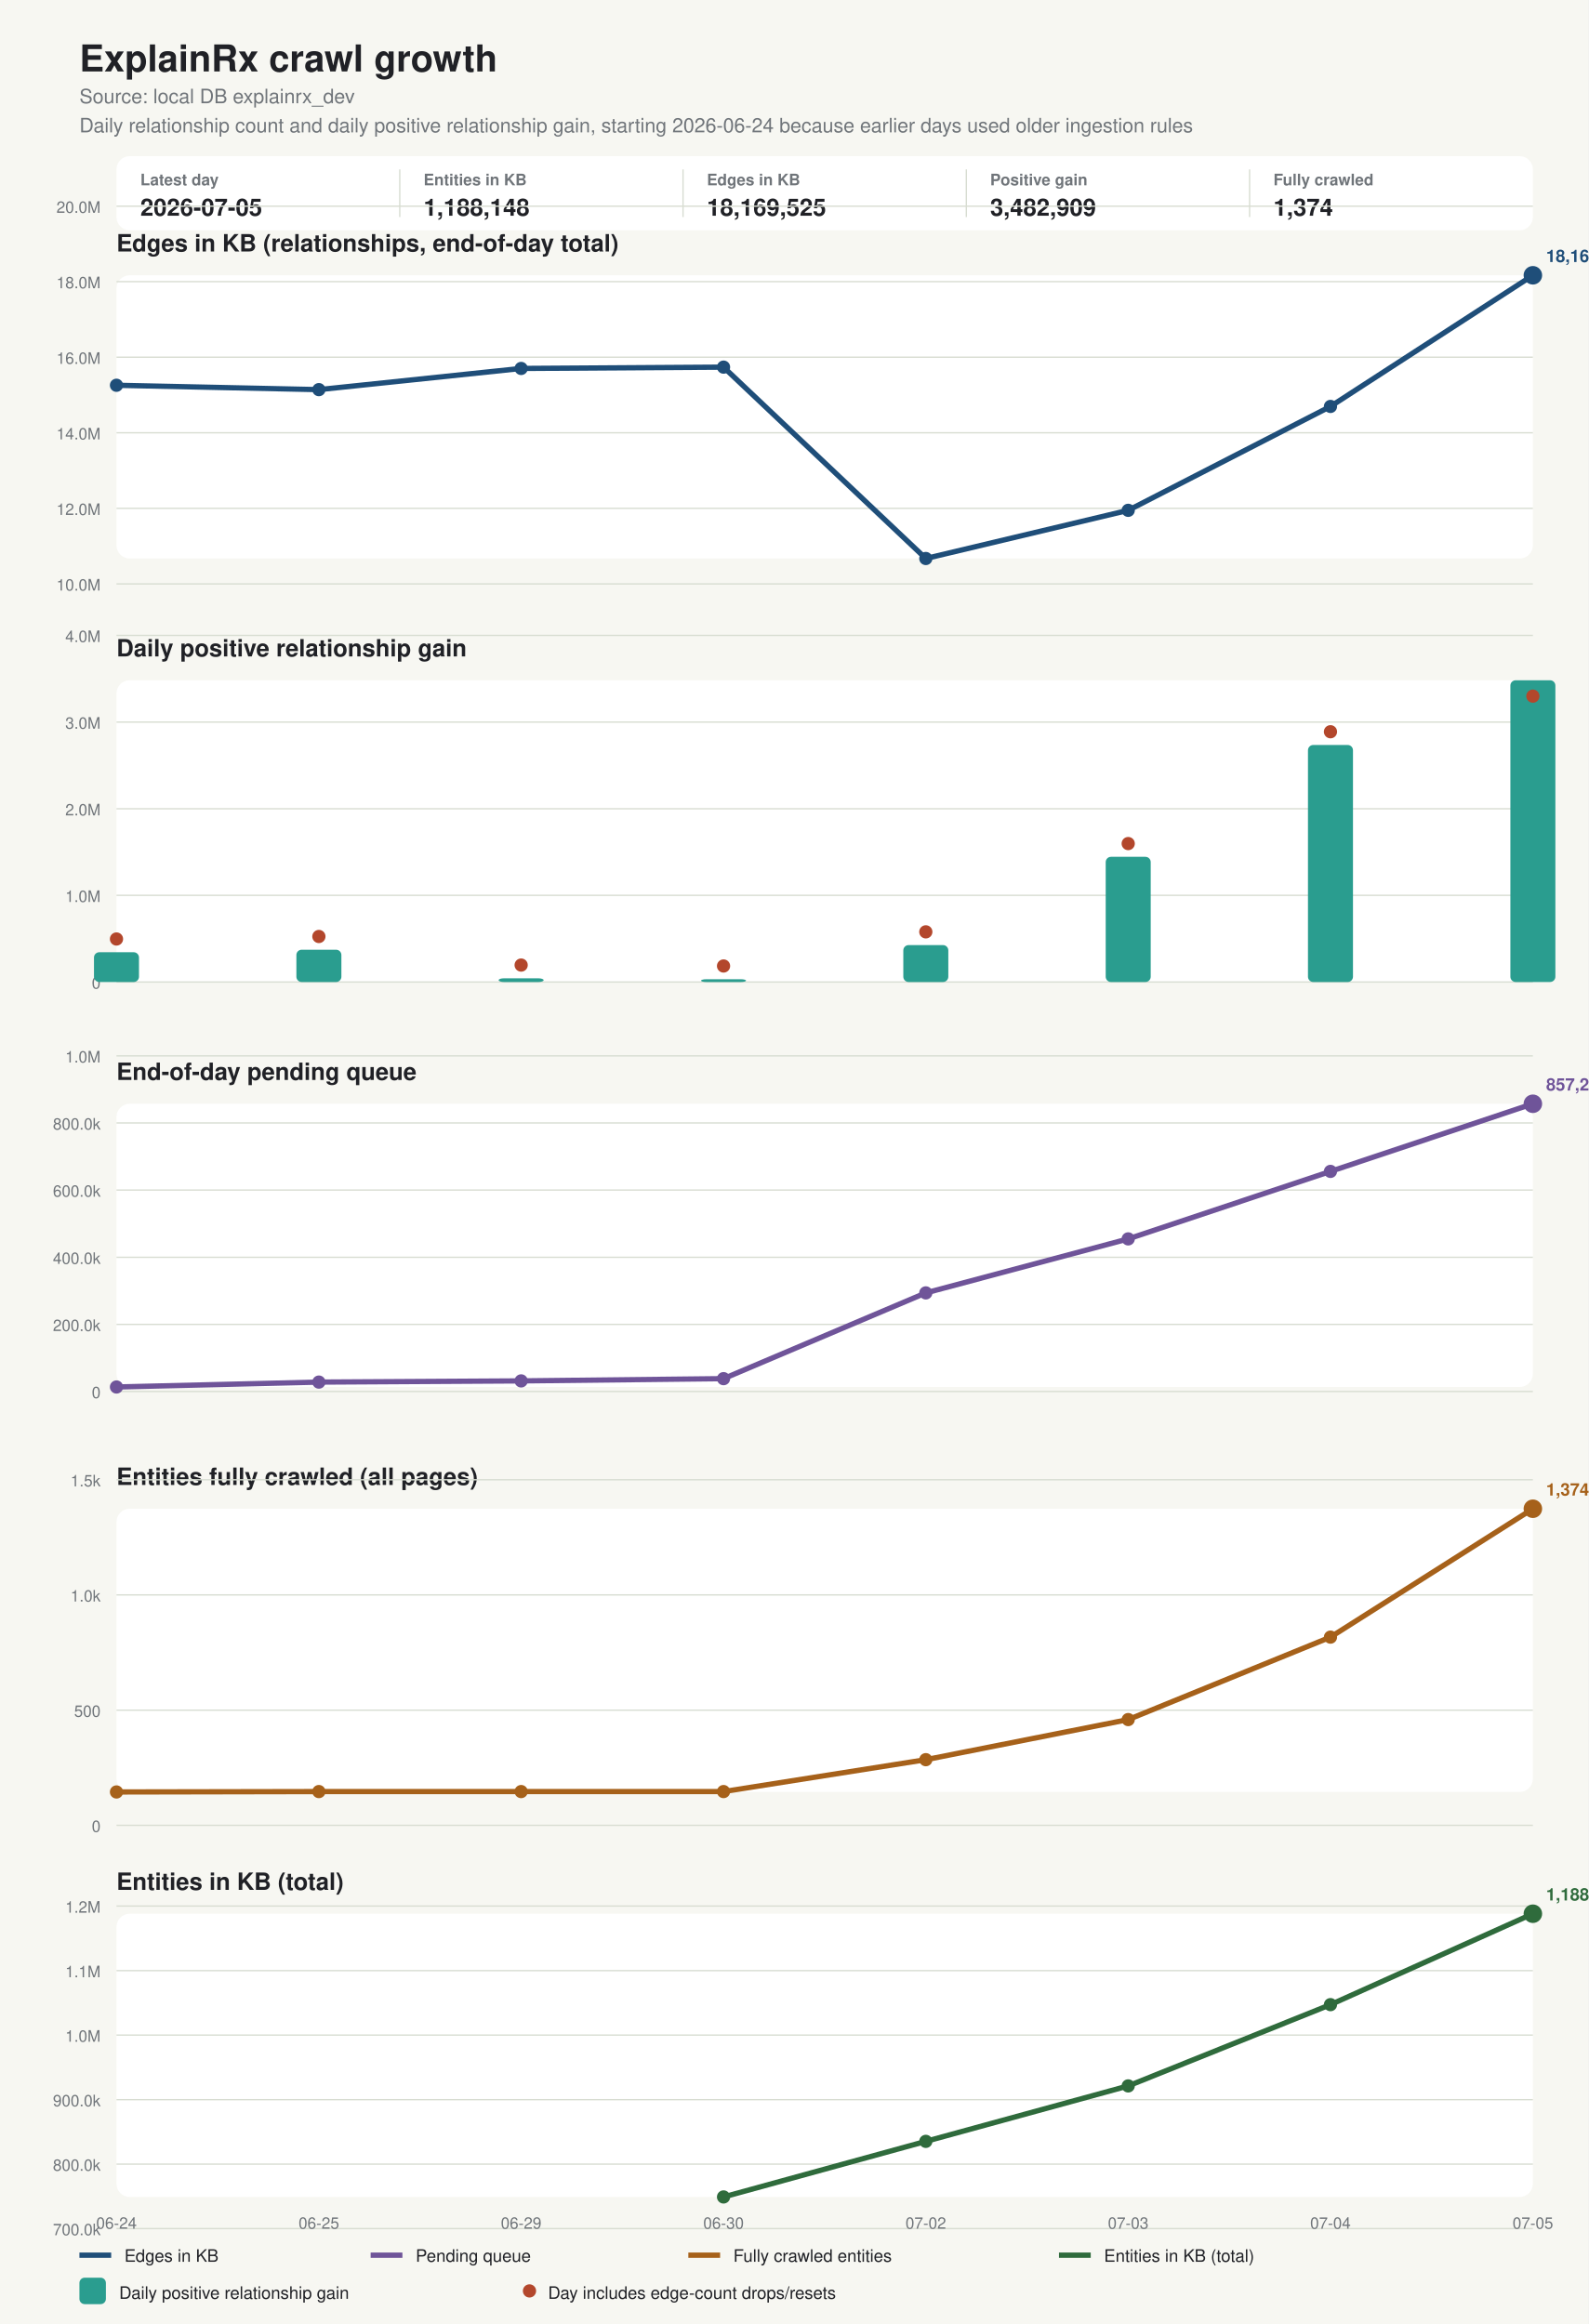
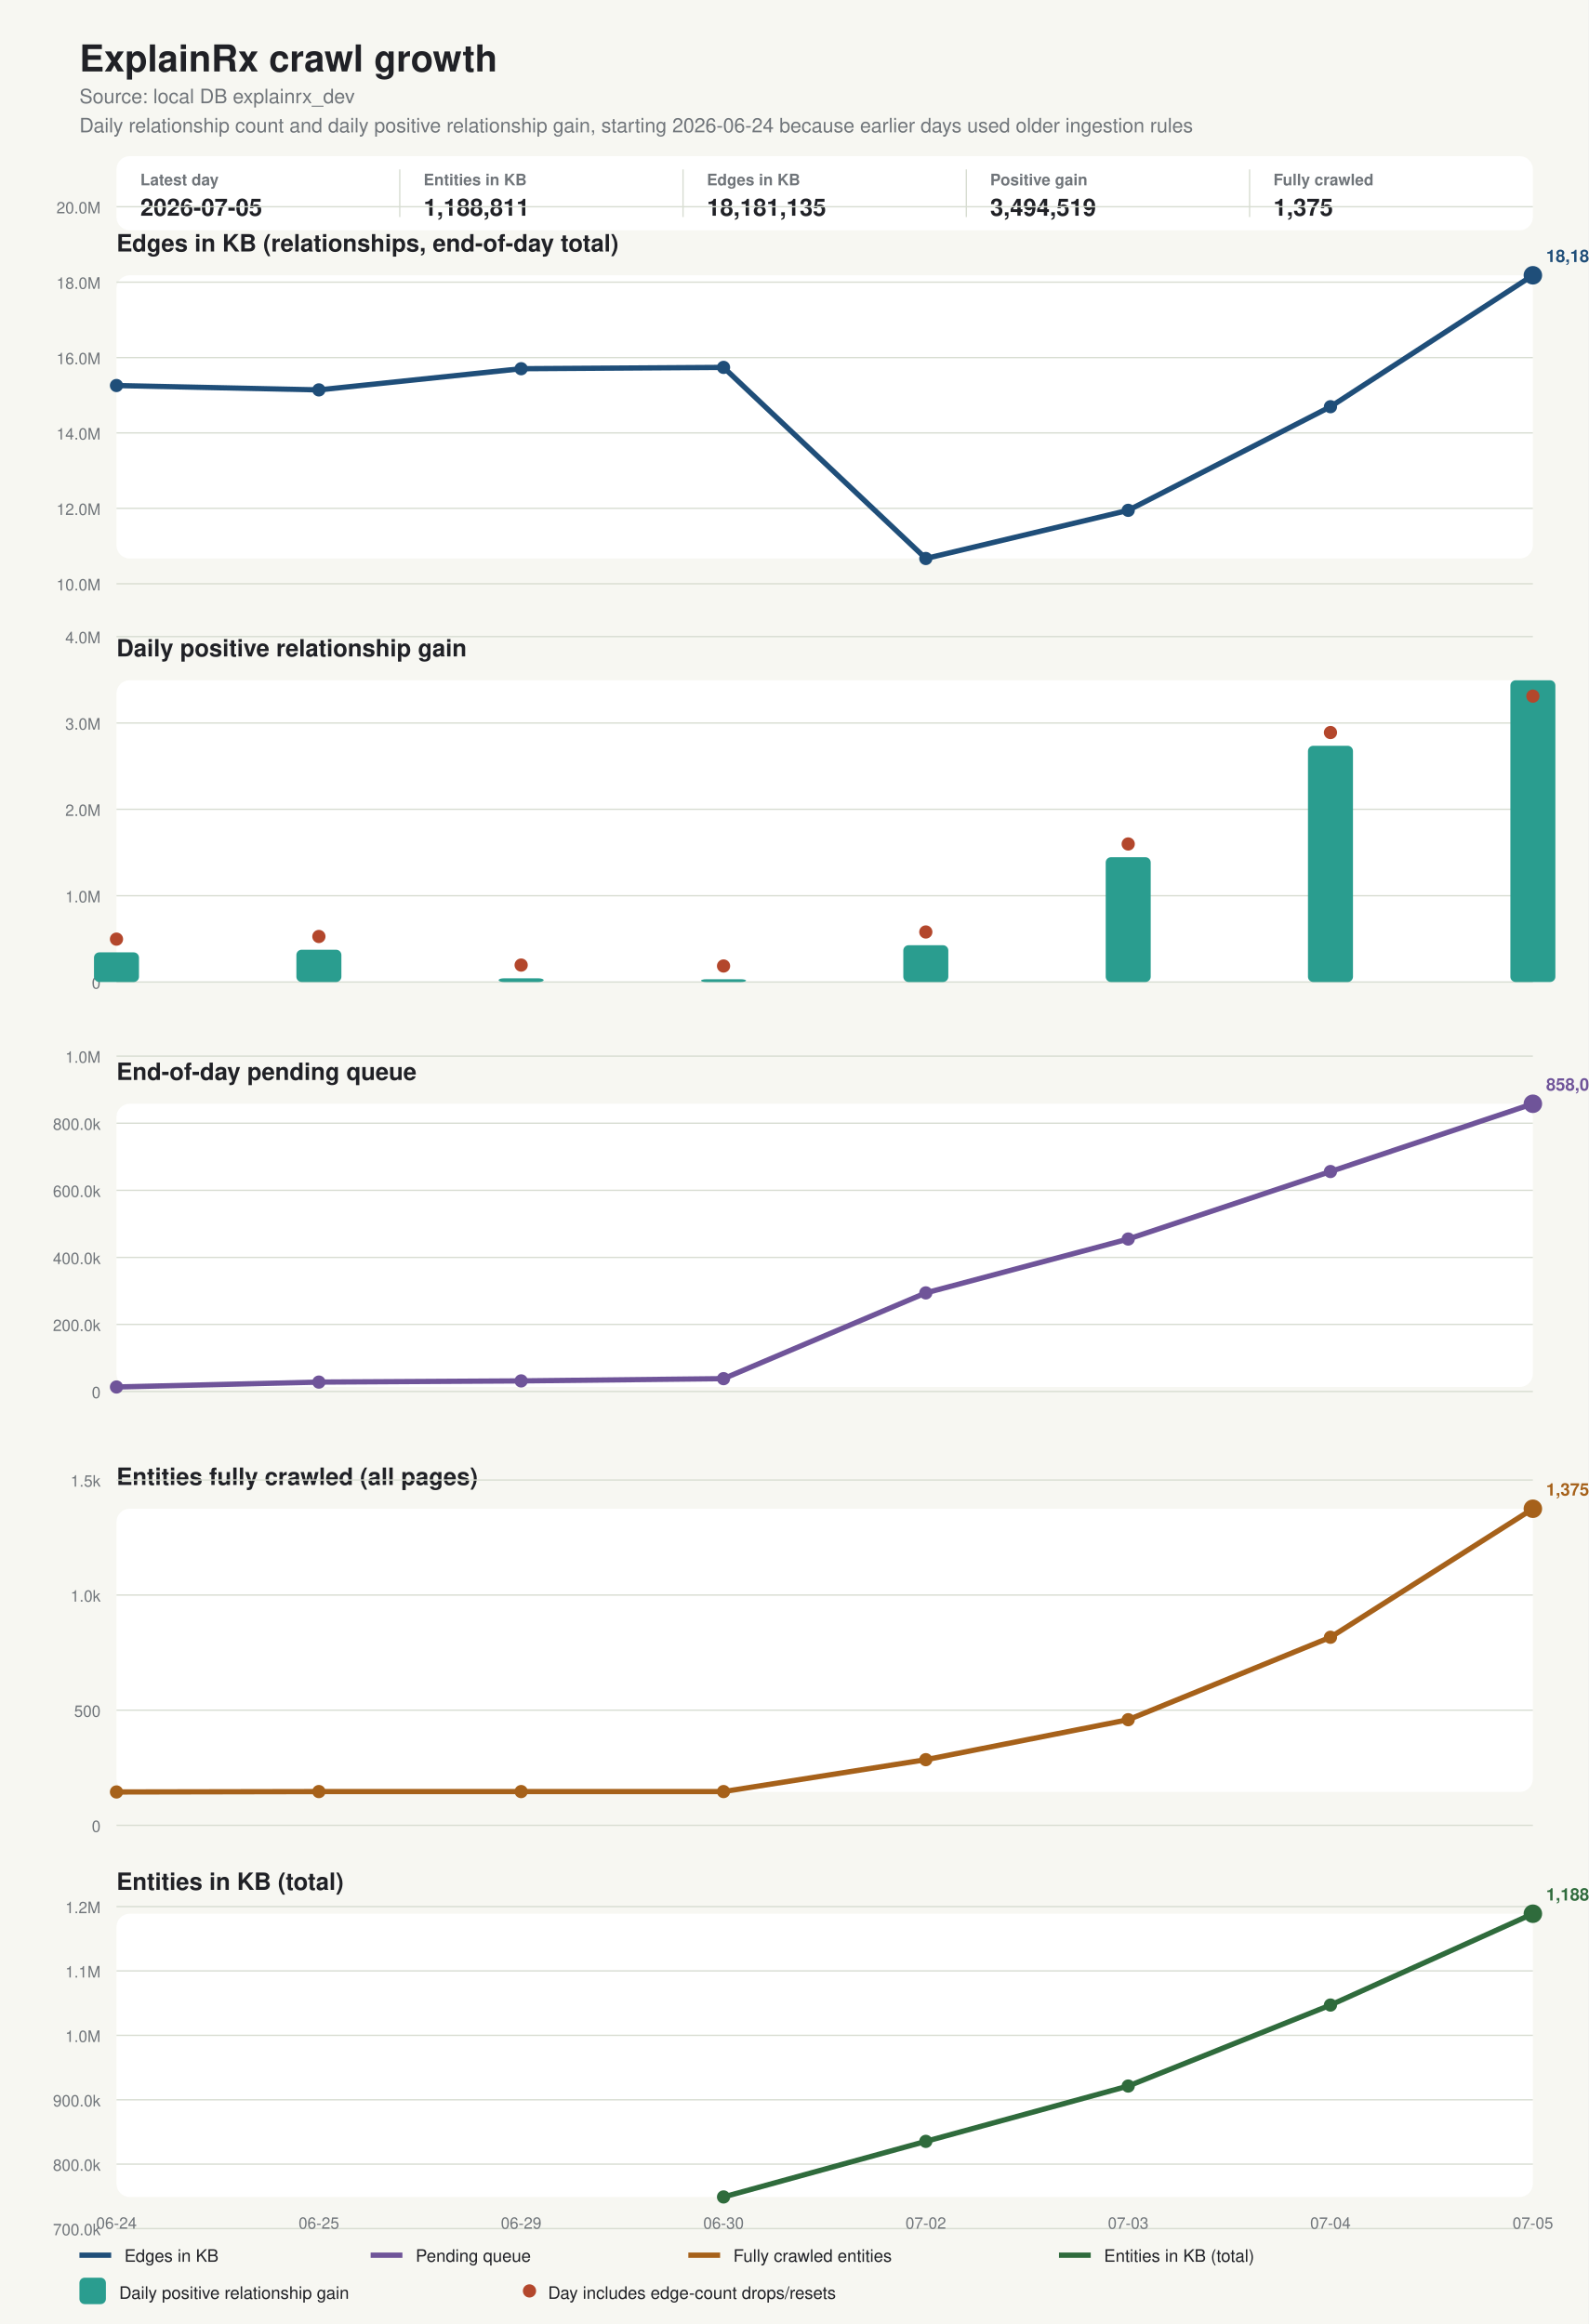
<svg xmlns="http://www.w3.org/2000/svg" width="1200" height="1756" viewBox="0 0 1200 1756">
  <rect width="100%" height="100%" fill="#f7f7f2" />
  <text x="60" y="54" font-family="Helvetica, Arial, sans-serif" font-size="28" font-weight="700" fill="#202126">ExplainRx crawl growth</text>
  <text x="60" y="78" font-family="Helvetica, Arial, sans-serif" font-size="15" fill="#70757a">Source: local DB explainrx_dev</text>
  <text x="60" y="100" font-family="Helvetica, Arial, sans-serif" font-size="15" fill="#70757a">Daily relationship count and daily positive relationship gain, starting 2026-06-24 because earlier days used older ingestion rules</text>
  <rect x="88" y="118" width="1070" height="56" fill="#ffffff" rx="10" />
  <rect x="88" y="208" width="1070" height="214" fill="#ffffff" rx="10" />
  <rect x="88" y="514" width="1070" height="228" fill="#ffffff" rx="10" />
  <rect x="88" y="834" width="1070" height="214" fill="#ffffff" rx="10" />
  <rect x="88" y="1140" width="1070" height="214" fill="#ffffff" rx="10" />
  <rect x="88" y="1446" width="1070" height="214" fill="#ffffff" rx="10" />
  <text x="88" y="190" font-family="Helvetica, Arial, sans-serif" font-size="18" font-weight="700" fill="#202126">Edges in KB (relationships, end-of-day total)</text>
  <text x="88" y="496" font-family="Helvetica, Arial, sans-serif" font-size="18" font-weight="700" fill="#202126">Daily positive relationship gain</text>
  <text x="88" y="816" font-family="Helvetica, Arial, sans-serif" font-size="18" font-weight="700" fill="#202126">End-of-day pending queue</text>
  <text x="88" y="1122" font-family="Helvetica, Arial, sans-serif" font-size="18" font-weight="700" fill="#202126">Entities fully crawled (all pages)</text>
  <text x="88" y="1428" font-family="Helvetica, Arial, sans-serif" font-size="18" font-weight="700" fill="#202126">Entities in KB (total)</text>
  <text x="106.0" y="140" font-family="Helvetica, Arial, sans-serif" font-size="12" font-weight="700" fill="#70757a">Latest day</text>
  <text x="106.0" y="163" font-family="Helvetica, Arial, sans-serif" font-size="18" font-weight="700" fill="#202126">2026-07-05</text>
  <line x1="302.0" y1="128" x2="302.0" y2="164" stroke="#d8ddd2" stroke-width="1" />
  <text x="320.0" y="140" font-family="Helvetica, Arial, sans-serif" font-size="12" font-weight="700" fill="#70757a">Entities in KB</text>
-   <text x="320.0" y="163" font-family="Helvetica, Arial, sans-serif" font-size="18" font-weight="700" fill="#202126">1,188,148</text>
+   <text x="320.0" y="163" font-family="Helvetica, Arial, sans-serif" font-size="18" font-weight="700" fill="#202126">1,188,811</text>
  <line x1="516.0" y1="128" x2="516.0" y2="164" stroke="#d8ddd2" stroke-width="1" />
  <text x="534.0" y="140" font-family="Helvetica, Arial, sans-serif" font-size="12" font-weight="700" fill="#70757a">Edges in KB</text>
-   <text x="534.0" y="163" font-family="Helvetica, Arial, sans-serif" font-size="18" font-weight="700" fill="#202126">18,169,525</text>
+   <text x="534.0" y="163" font-family="Helvetica, Arial, sans-serif" font-size="18" font-weight="700" fill="#202126">18,181,135</text>
  <line x1="730.0" y1="128" x2="730.0" y2="164" stroke="#d8ddd2" stroke-width="1" />
  <text x="748.0" y="140" font-family="Helvetica, Arial, sans-serif" font-size="12" font-weight="700" fill="#70757a">Positive gain</text>
-   <text x="748.0" y="163" font-family="Helvetica, Arial, sans-serif" font-size="18" font-weight="700" fill="#202126">3,482,909</text>
+   <text x="748.0" y="163" font-family="Helvetica, Arial, sans-serif" font-size="18" font-weight="700" fill="#202126">3,494,519</text>
  <line x1="944.0" y1="128" x2="944.0" y2="164" stroke="#d8ddd2" stroke-width="1" />
  <text x="962.0" y="140" font-family="Helvetica, Arial, sans-serif" font-size="12" font-weight="700" fill="#70757a">Fully crawled</text>
-   <text x="962.0" y="163" font-family="Helvetica, Arial, sans-serif" font-size="18" font-weight="700" fill="#202126">1,374</text>
-   <line x1="88" y1="441.2" x2="1158" y2="441.2" stroke="#d8ddd2" stroke-width="1" />
-   <text x="76" y="446.2" text-anchor="end" font-family="Helvetica, Arial, sans-serif" font-size="12" fill="#70757a">10.0M</text>
+   <text x="962.0" y="163" font-family="Helvetica, Arial, sans-serif" font-size="18" font-weight="700" fill="#202126">1,375</text>
+   <line x1="88" y1="441.1" x2="1158" y2="441.1" stroke="#d8ddd2" stroke-width="1" />
+   <text x="76" y="446.1" text-anchor="end" font-family="Helvetica, Arial, sans-serif" font-size="12" fill="#70757a">10.0M</text>
  <line x1="88" y1="384.1" x2="1158" y2="384.1" stroke="#d8ddd2" stroke-width="1" />
  <text x="76" y="389.1" text-anchor="end" font-family="Helvetica, Arial, sans-serif" font-size="12" fill="#70757a">12.0M</text>
-   <line x1="88" y1="327.0" x2="1158" y2="327.0" stroke="#d8ddd2" stroke-width="1" />
-   <text x="76" y="332.0" text-anchor="end" font-family="Helvetica, Arial, sans-serif" font-size="12" fill="#70757a">14.0M</text>
-   <line x1="88" y1="269.9" x2="1158" y2="269.9" stroke="#d8ddd2" stroke-width="1" />
-   <text x="76" y="274.9" text-anchor="end" font-family="Helvetica, Arial, sans-serif" font-size="12" fill="#70757a">16.0M</text>
-   <line x1="88" y1="212.8" x2="1158" y2="212.8" stroke="#d8ddd2" stroke-width="1" />
-   <text x="76" y="217.8" text-anchor="end" font-family="Helvetica, Arial, sans-serif" font-size="12" fill="#70757a">18.0M</text>
-   <line x1="88" y1="155.8" x2="1158" y2="155.8" stroke="#d8ddd2" stroke-width="1" />
-   <text x="76" y="160.8" text-anchor="end" font-family="Helvetica, Arial, sans-serif" font-size="12" fill="#70757a">20.0M</text>
+   <line x1="88" y1="327.1" x2="1158" y2="327.1" stroke="#d8ddd2" stroke-width="1" />
+   <text x="76" y="332.1" text-anchor="end" font-family="Helvetica, Arial, sans-serif" font-size="12" fill="#70757a">14.0M</text>
+   <line x1="88" y1="270.2" x2="1158" y2="270.2" stroke="#d8ddd2" stroke-width="1" />
+   <text x="76" y="275.2" text-anchor="end" font-family="Helvetica, Arial, sans-serif" font-size="12" fill="#70757a">16.0M</text>
+   <line x1="88" y1="213.2" x2="1158" y2="213.2" stroke="#d8ddd2" stroke-width="1" />
+   <text x="76" y="218.2" text-anchor="end" font-family="Helvetica, Arial, sans-serif" font-size="12" fill="#70757a">18.0M</text>
+   <line x1="88" y1="156.2" x2="1158" y2="156.2" stroke="#d8ddd2" stroke-width="1" />
+   <text x="76" y="161.2" text-anchor="end" font-family="Helvetica, Arial, sans-serif" font-size="12" fill="#70757a">20.0M</text>
  <line x1="88" y1="742.0" x2="1158" y2="742.0" stroke="#d8ddd2" stroke-width="1" />
  <text x="76" y="747.0" text-anchor="end" font-family="Helvetica, Arial, sans-serif" font-size="12" fill="#70757a">0</text>
-   <line x1="88" y1="676.5" x2="1158" y2="676.5" stroke="#d8ddd2" stroke-width="1" />
-   <text x="76" y="681.5" text-anchor="end" font-family="Helvetica, Arial, sans-serif" font-size="12" fill="#70757a">1.0M</text>
-   <line x1="88" y1="611.1" x2="1158" y2="611.1" stroke="#d8ddd2" stroke-width="1" />
-   <text x="76" y="616.1" text-anchor="end" font-family="Helvetica, Arial, sans-serif" font-size="12" fill="#70757a">2.0M</text>
-   <line x1="88" y1="545.6" x2="1158" y2="545.6" stroke="#d8ddd2" stroke-width="1" />
-   <text x="76" y="550.6" text-anchor="end" font-family="Helvetica, Arial, sans-serif" font-size="12" fill="#70757a">3.0M</text>
-   <line x1="88" y1="480.1" x2="1158" y2="480.1" stroke="#d8ddd2" stroke-width="1" />
-   <text x="76" y="485.1" text-anchor="end" font-family="Helvetica, Arial, sans-serif" font-size="12" fill="#70757a">4.0M</text>
+   <line x1="88" y1="676.8" x2="1158" y2="676.8" stroke="#d8ddd2" stroke-width="1" />
+   <text x="76" y="681.8" text-anchor="end" font-family="Helvetica, Arial, sans-serif" font-size="12" fill="#70757a">1.0M</text>
+   <line x1="88" y1="611.5" x2="1158" y2="611.5" stroke="#d8ddd2" stroke-width="1" />
+   <text x="76" y="616.5" text-anchor="end" font-family="Helvetica, Arial, sans-serif" font-size="12" fill="#70757a">2.0M</text>
+   <line x1="88" y1="546.3" x2="1158" y2="546.3" stroke="#d8ddd2" stroke-width="1" />
+   <text x="76" y="551.3" text-anchor="end" font-family="Helvetica, Arial, sans-serif" font-size="12" fill="#70757a">3.0M</text>
+   <line x1="88" y1="481.0" x2="1158" y2="481.0" stroke="#d8ddd2" stroke-width="1" />
+   <text x="76" y="486.0" text-anchor="end" font-family="Helvetica, Arial, sans-serif" font-size="12" fill="#70757a">4.0M</text>
  <line x1="88" y1="1051.4" x2="1158" y2="1051.4" stroke="#d8ddd2" stroke-width="1" />
  <text x="76" y="1056.4" text-anchor="end" font-family="Helvetica, Arial, sans-serif" font-size="12" fill="#70757a">0</text>
  <line x1="88" y1="1000.7" x2="1158" y2="1000.7" stroke="#d8ddd2" stroke-width="1" />
  <text x="76" y="1005.7" text-anchor="end" font-family="Helvetica, Arial, sans-serif" font-size="12" fill="#70757a">200.0k</text>
-   <line x1="88" y1="950.0" x2="1158" y2="950.0" stroke="#d8ddd2" stroke-width="1" />
-   <text x="76" y="955.0" text-anchor="end" font-family="Helvetica, Arial, sans-serif" font-size="12" fill="#70757a">400.0k</text>
-   <line x1="88" y1="899.2" x2="1158" y2="899.2" stroke="#d8ddd2" stroke-width="1" />
-   <text x="76" y="904.2" text-anchor="end" font-family="Helvetica, Arial, sans-serif" font-size="12" fill="#70757a">600.0k</text>
-   <line x1="88" y1="848.5" x2="1158" y2="848.5" stroke="#d8ddd2" stroke-width="1" />
-   <text x="76" y="853.5" text-anchor="end" font-family="Helvetica, Arial, sans-serif" font-size="12" fill="#70757a">800.0k</text>
-   <line x1="88" y1="797.8" x2="1158" y2="797.8" stroke="#d8ddd2" stroke-width="1" />
-   <text x="76" y="802.8" text-anchor="end" font-family="Helvetica, Arial, sans-serif" font-size="12" fill="#70757a">1.0M</text>
+   <line x1="88" y1="950.1" x2="1158" y2="950.1" stroke="#d8ddd2" stroke-width="1" />
+   <text x="76" y="955.1" text-anchor="end" font-family="Helvetica, Arial, sans-serif" font-size="12" fill="#70757a">400.0k</text>
+   <line x1="88" y1="899.4" x2="1158" y2="899.4" stroke="#d8ddd2" stroke-width="1" />
+   <text x="76" y="904.4" text-anchor="end" font-family="Helvetica, Arial, sans-serif" font-size="12" fill="#70757a">600.0k</text>
+   <line x1="88" y1="848.7" x2="1158" y2="848.7" stroke="#d8ddd2" stroke-width="1" />
+   <text x="76" y="853.7" text-anchor="end" font-family="Helvetica, Arial, sans-serif" font-size="12" fill="#70757a">800.0k</text>
+   <line x1="88" y1="798.0" x2="1158" y2="798.0" stroke="#d8ddd2" stroke-width="1" />
+   <text x="76" y="803.0" text-anchor="end" font-family="Helvetica, Arial, sans-serif" font-size="12" fill="#70757a">1.0M</text>
  <line x1="88" y1="1379.2" x2="1158" y2="1379.2" stroke="#d8ddd2" stroke-width="1" />
  <text x="76" y="1384.2" text-anchor="end" font-family="Helvetica, Arial, sans-serif" font-size="12" fill="#70757a">0</text>
  <line x1="88" y1="1292.2" x2="1158" y2="1292.2" stroke="#d8ddd2" stroke-width="1" />
  <text x="76" y="1297.2" text-anchor="end" font-family="Helvetica, Arial, sans-serif" font-size="12" fill="#70757a">500</text>
-   <line x1="88" y1="1205.1" x2="1158" y2="1205.1" stroke="#d8ddd2" stroke-width="1" />
-   <text x="76" y="1210.1" text-anchor="end" font-family="Helvetica, Arial, sans-serif" font-size="12" fill="#70757a">1.0k</text>
-   <line x1="88" y1="1118.1" x2="1158" y2="1118.1" stroke="#d8ddd2" stroke-width="1" />
-   <text x="76" y="1123.1" text-anchor="end" font-family="Helvetica, Arial, sans-serif" font-size="12" fill="#70757a">1.5k</text>
+   <line x1="88" y1="1205.2" x2="1158" y2="1205.2" stroke="#d8ddd2" stroke-width="1" />
+   <text x="76" y="1210.2" text-anchor="end" font-family="Helvetica, Arial, sans-serif" font-size="12" fill="#70757a">1.0k</text>
+   <line x1="88" y1="1118.3" x2="1158" y2="1118.3" stroke="#d8ddd2" stroke-width="1" />
+   <text x="76" y="1123.3" text-anchor="end" font-family="Helvetica, Arial, sans-serif" font-size="12" fill="#70757a">1.5k</text>
  <line x1="88" y1="1683.9" x2="1158" y2="1683.9" stroke="#d8ddd2" stroke-width="1" />
  <text x="76" y="1688.9" text-anchor="end" font-family="Helvetica, Arial, sans-serif" font-size="12" fill="#70757a">700.0k</text>
  <line x1="88" y1="1635.2" x2="1158" y2="1635.2" stroke="#d8ddd2" stroke-width="1" />
  <text x="76" y="1640.2" text-anchor="end" font-family="Helvetica, Arial, sans-serif" font-size="12" fill="#70757a">800.0k</text>
-   <line x1="88" y1="1586.5" x2="1158" y2="1586.5" stroke="#d8ddd2" stroke-width="1" />
-   <text x="76" y="1591.5" text-anchor="end" font-family="Helvetica, Arial, sans-serif" font-size="12" fill="#70757a">900.0k</text>
-   <line x1="88" y1="1537.7" x2="1158" y2="1537.7" stroke="#d8ddd2" stroke-width="1" />
-   <text x="76" y="1542.7" text-anchor="end" font-family="Helvetica, Arial, sans-serif" font-size="12" fill="#70757a">1.0M</text>
-   <line x1="88" y1="1489.0" x2="1158" y2="1489.0" stroke="#d8ddd2" stroke-width="1" />
-   <text x="76" y="1494.0" text-anchor="end" font-family="Helvetica, Arial, sans-serif" font-size="12" fill="#70757a">1.1M</text>
-   <line x1="88" y1="1440.2" x2="1158" y2="1440.2" stroke="#d8ddd2" stroke-width="1" />
-   <text x="76" y="1445.2" text-anchor="end" font-family="Helvetica, Arial, sans-serif" font-size="12" fill="#70757a">1.2M</text>
-   <path d="M 88.0 291.1 L 240.9 294.4 L 393.7 278.4 L 546.6 277.4 L 699.4 422.0 L 852.3 385.6 L 1005.1 307.1 L 1158.0 208.0" fill="none" stroke="#1f4e79" stroke-width="4" stroke-linecap="round" stroke-linejoin="round" />
-   <circle cx="88.0" cy="291.1" r="5" fill="#1f4e79" />
-   <circle cx="240.9" cy="294.4" r="5" fill="#1f4e79" />
-   <circle cx="393.7" cy="278.4" r="5" fill="#1f4e79" />
-   <circle cx="546.6" cy="277.4" r="5" fill="#1f4e79" />
+   <line x1="88" y1="1586.6" x2="1158" y2="1586.6" stroke="#d8ddd2" stroke-width="1" />
+   <text x="76" y="1591.6" text-anchor="end" font-family="Helvetica, Arial, sans-serif" font-size="12" fill="#70757a">900.0k</text>
+   <line x1="88" y1="1537.9" x2="1158" y2="1537.9" stroke="#d8ddd2" stroke-width="1" />
+   <text x="76" y="1542.9" text-anchor="end" font-family="Helvetica, Arial, sans-serif" font-size="12" fill="#70757a">1.0M</text>
+   <line x1="88" y1="1489.2" x2="1158" y2="1489.2" stroke="#d8ddd2" stroke-width="1" />
+   <text x="76" y="1494.2" text-anchor="end" font-family="Helvetica, Arial, sans-serif" font-size="12" fill="#70757a">1.1M</text>
+   <line x1="88" y1="1440.6" x2="1158" y2="1440.6" stroke="#d8ddd2" stroke-width="1" />
+   <text x="76" y="1445.6" text-anchor="end" font-family="Helvetica, Arial, sans-serif" font-size="12" fill="#70757a">1.2M</text>
+   <path d="M 88.0 291.3 L 240.9 294.6 L 393.7 278.6 L 546.6 277.6 L 699.4 422.0 L 852.3 385.6 L 1005.1 307.3 L 1158.0 208.0" fill="none" stroke="#1f4e79" stroke-width="4" stroke-linecap="round" stroke-linejoin="round" />
+   <circle cx="88.0" cy="291.3" r="5" fill="#1f4e79" />
+   <circle cx="240.9" cy="294.6" r="5" fill="#1f4e79" />
+   <circle cx="393.7" cy="278.6" r="5" fill="#1f4e79" />
+   <circle cx="546.6" cy="277.6" r="5" fill="#1f4e79" />
  <circle cx="699.4" cy="422.0" r="5" fill="#1f4e79" />
  <circle cx="852.3" cy="385.6" r="5" fill="#1f4e79" />
-   <circle cx="1005.1" cy="307.1" r="5" fill="#1f4e79" />
+   <circle cx="1005.1" cy="307.3" r="5" fill="#1f4e79" />
  <circle cx="1158.0" cy="208.0" r="7" fill="#1f4e79" />
-   <text x="1168.0" y="198.0" font-family="Helvetica, Arial, sans-serif" font-size="13" font-weight="700" fill="#1f4e79">18,169,525</text>
-   <rect x="71.0" y="719.5" width="34" height="22.5" rx="4" fill="#2a9d8f" />
-   <circle cx="88.0" cy="709.5" r="5" fill="#b3472c" />
+   <text x="1168.0" y="198.0" font-family="Helvetica, Arial, sans-serif" font-size="13" font-weight="700" fill="#1f4e79">18,181,135</text>
+   <rect x="71.0" y="719.6" width="34" height="22.4" rx="4" fill="#2a9d8f" />
+   <circle cx="88.0" cy="709.6" r="5" fill="#b3472c" />
  <rect x="223.9" y="717.6" width="34" height="24.4" rx="4" fill="#2a9d8f" />
  <circle cx="240.9" cy="707.6" r="5" fill="#b3472c" />
  <rect x="376.7" y="739.2" width="34" height="2.8" rx="4" fill="#2a9d8f" />
  <circle cx="393.7" cy="729.2" r="5" fill="#b3472c" />
  <rect x="529.6" y="739.9" width="34" height="2.1" rx="4" fill="#2a9d8f" />
  <circle cx="546.6" cy="729.9" r="5" fill="#b3472c" />
-   <rect x="682.4" y="714.1" width="34" height="27.9" rx="4" fill="#2a9d8f" />
-   <circle cx="699.4" cy="704.1" r="5" fill="#b3472c" />
-   <rect x="835.3" y="647.4" width="34" height="94.6" rx="4" fill="#2a9d8f" />
-   <circle cx="852.3" cy="637.4" r="5" fill="#b3472c" />
-   <rect x="988.1" y="562.9" width="34" height="179.1" rx="4" fill="#2a9d8f" />
-   <circle cx="1005.1" cy="552.9" r="5" fill="#b3472c" />
+   <rect x="682.4" y="714.2" width="34" height="27.8" rx="4" fill="#2a9d8f" />
+   <circle cx="699.4" cy="704.2" r="5" fill="#b3472c" />
+   <rect x="835.3" y="647.7" width="34" height="94.3" rx="4" fill="#2a9d8f" />
+   <circle cx="852.3" cy="637.7" r="5" fill="#b3472c" />
+   <rect x="988.1" y="563.5" width="34" height="178.5" rx="4" fill="#2a9d8f" />
+   <circle cx="1005.1" cy="553.5" r="5" fill="#b3472c" />
  <rect x="1141.0" y="514.0" width="34" height="228.0" rx="4" fill="#2a9d8f" />
  <circle cx="1158.0" cy="526.0" r="5" fill="#b3472c" />
-   <path d="M 88.0 1048.0 L 240.9 1044.3 L 393.7 1043.4 L 546.6 1041.7 L 699.4 976.9 L 852.3 936.1 L 1005.1 885.1 L 1158.0 834.0" fill="none" stroke="#6f5499" stroke-width="4" stroke-linecap="round" stroke-linejoin="round" />
+   <path d="M 88.0 1048.0 L 240.9 1044.3 L 393.7 1043.4 L 546.6 1041.7 L 699.4 976.9 L 852.3 936.2 L 1005.1 885.2 L 1158.0 834.0" fill="none" stroke="#6f5499" stroke-width="4" stroke-linecap="round" stroke-linejoin="round" />
  <circle cx="88.0" cy="1048.0" r="5" fill="#6f5499" />
  <circle cx="240.9" cy="1044.3" r="5" fill="#6f5499" />
  <circle cx="393.7" cy="1043.4" r="5" fill="#6f5499" />
  <circle cx="546.6" cy="1041.7" r="5" fill="#6f5499" />
  <circle cx="699.4" cy="976.9" r="5" fill="#6f5499" />
-   <circle cx="852.3" cy="936.1" r="5" fill="#6f5499" />
-   <circle cx="1005.1" cy="885.1" r="5" fill="#6f5499" />
+   <circle cx="852.3" cy="936.2" r="5" fill="#6f5499" />
+   <circle cx="1005.1" cy="885.2" r="5" fill="#6f5499" />
  <circle cx="1158.0" cy="834.0" r="7" fill="#6f5499" />
-   <text x="1168.0" y="824.0" font-family="Helvetica, Arial, sans-serif" font-size="13" font-weight="700" fill="#6f5499">857,221</text>
-   <path d="M 88.0 1354.0 L 240.9 1353.7 L 393.7 1353.7 L 546.6 1353.7 L 699.4 1329.6 L 852.3 1299.3 L 1005.1 1237.0 L 1158.0 1140.0" fill="none" stroke="#a6611a" stroke-width="4" stroke-linecap="round" stroke-linejoin="round" />
+   <text x="1168.0" y="824.0" font-family="Helvetica, Arial, sans-serif" font-size="13" font-weight="700" fill="#6f5499">858,035</text>
+   <path d="M 88.0 1354.0 L 240.9 1353.7 L 393.7 1353.7 L 546.6 1353.7 L 699.4 1329.6 L 852.3 1299.4 L 1005.1 1237.1 L 1158.0 1140.0" fill="none" stroke="#a6611a" stroke-width="4" stroke-linecap="round" stroke-linejoin="round" />
  <circle cx="88.0" cy="1354.0" r="5" fill="#a6611a" />
  <circle cx="240.9" cy="1353.7" r="5" fill="#a6611a" />
  <circle cx="393.7" cy="1353.7" r="5" fill="#a6611a" />
  <circle cx="546.6" cy="1353.7" r="5" fill="#a6611a" />
  <circle cx="699.4" cy="1329.6" r="5" fill="#a6611a" />
-   <circle cx="852.3" cy="1299.3" r="5" fill="#a6611a" />
-   <circle cx="1005.1" cy="1237.0" r="5" fill="#a6611a" />
+   <circle cx="852.3" cy="1299.4" r="5" fill="#a6611a" />
+   <circle cx="1005.1" cy="1237.1" r="5" fill="#a6611a" />
  <circle cx="1158.0" cy="1140.0" r="7" fill="#a6611a" />
-   <text x="1168.0" y="1130.0" font-family="Helvetica, Arial, sans-serif" font-size="13" font-weight="700" fill="#a6611a">1,374</text>
-   <path d="M 546.6 1660.0 L 699.4 1618.0 L 852.3 1576.1 L 1005.1 1514.7 L 1158.0 1446.0" fill="none" stroke="#2f6b3c" stroke-width="4" stroke-linecap="round" stroke-linejoin="round" />
+   <text x="1168.0" y="1130.0" font-family="Helvetica, Arial, sans-serif" font-size="13" font-weight="700" fill="#a6611a">1,375</text>
+   <path d="M 546.6 1660.0 L 699.4 1618.0 L 852.3 1576.2 L 1005.1 1515.0 L 1158.0 1446.0" fill="none" stroke="#2f6b3c" stroke-width="4" stroke-linecap="round" stroke-linejoin="round" />
  <circle cx="546.6" cy="1660.0" r="5" fill="#2f6b3c" />
  <circle cx="699.4" cy="1618.0" r="5" fill="#2f6b3c" />
-   <circle cx="852.3" cy="1576.1" r="5" fill="#2f6b3c" />
-   <circle cx="1005.1" cy="1514.7" r="5" fill="#2f6b3c" />
+   <circle cx="852.3" cy="1576.2" r="5" fill="#2f6b3c" />
+   <circle cx="1005.1" cy="1515.0" r="5" fill="#2f6b3c" />
  <circle cx="1158.0" cy="1446.0" r="7" fill="#2f6b3c" />
-   <text x="1168.0" y="1436.0" font-family="Helvetica, Arial, sans-serif" font-size="13" font-weight="700" fill="#2f6b3c">1,188,148</text>
+   <text x="1168.0" y="1436.0" font-family="Helvetica, Arial, sans-serif" font-size="13" font-weight="700" fill="#2f6b3c">1,188,811</text>
  <text x="88.0" y="1684" text-anchor="middle" font-family="Helvetica, Arial, sans-serif" font-size="12" fill="#70757a">06-24</text>
  <text x="240.9" y="1684" text-anchor="middle" font-family="Helvetica, Arial, sans-serif" font-size="12" fill="#70757a">06-25</text>
  <text x="393.7" y="1684" text-anchor="middle" font-family="Helvetica, Arial, sans-serif" font-size="12" fill="#70757a">06-29</text>
  <text x="546.6" y="1684" text-anchor="middle" font-family="Helvetica, Arial, sans-serif" font-size="12" fill="#70757a">06-30</text>
  <text x="699.4" y="1684" text-anchor="middle" font-family="Helvetica, Arial, sans-serif" font-size="12" fill="#70757a">07-02</text>
  <text x="852.3" y="1684" text-anchor="middle" font-family="Helvetica, Arial, sans-serif" font-size="12" fill="#70757a">07-03</text>
  <text x="1005.1" y="1684" text-anchor="middle" font-family="Helvetica, Arial, sans-serif" font-size="12" fill="#70757a">07-04</text>
  <text x="1158.0" y="1684" text-anchor="middle" font-family="Helvetica, Arial, sans-serif" font-size="12" fill="#70757a">07-05</text>
  <line x1="60" y1="1704" x2="84" y2="1704" stroke="#1f4e79" stroke-width="4" />
  <text x="94" y="1709" font-family="Helvetica, Arial, sans-serif" font-size="13" fill="#202126">Edges in KB</text>
  <line x1="280" y1="1704" x2="304" y2="1704" stroke="#6f5499" stroke-width="4" />
  <text x="314" y="1709" font-family="Helvetica, Arial, sans-serif" font-size="13" fill="#202126">Pending queue</text>
  <line x1="520" y1="1704" x2="544" y2="1704" stroke="#a6611a" stroke-width="4" />
  <text x="554" y="1709" font-family="Helvetica, Arial, sans-serif" font-size="13" fill="#202126">Fully crawled entities</text>
  <line x1="800" y1="1704" x2="824" y2="1704" stroke="#2f6b3c" stroke-width="4" />
  <text x="834" y="1709" font-family="Helvetica, Arial, sans-serif" font-size="13" fill="#202126">Entities in KB (total)</text>
  <rect x="60" y="1721" width="20" height="20" rx="4" fill="#2a9d8f" />
  <text x="90" y="1737" font-family="Helvetica, Arial, sans-serif" font-size="13" fill="#202126">Daily positive relationship gain</text>
  <circle cx="400" cy="1731" r="5" fill="#b3472c" />
  <text x="414" y="1737" font-family="Helvetica, Arial, sans-serif" font-size="13" fill="#202126">Day includes edge-count drops/resets</text>
</svg>
